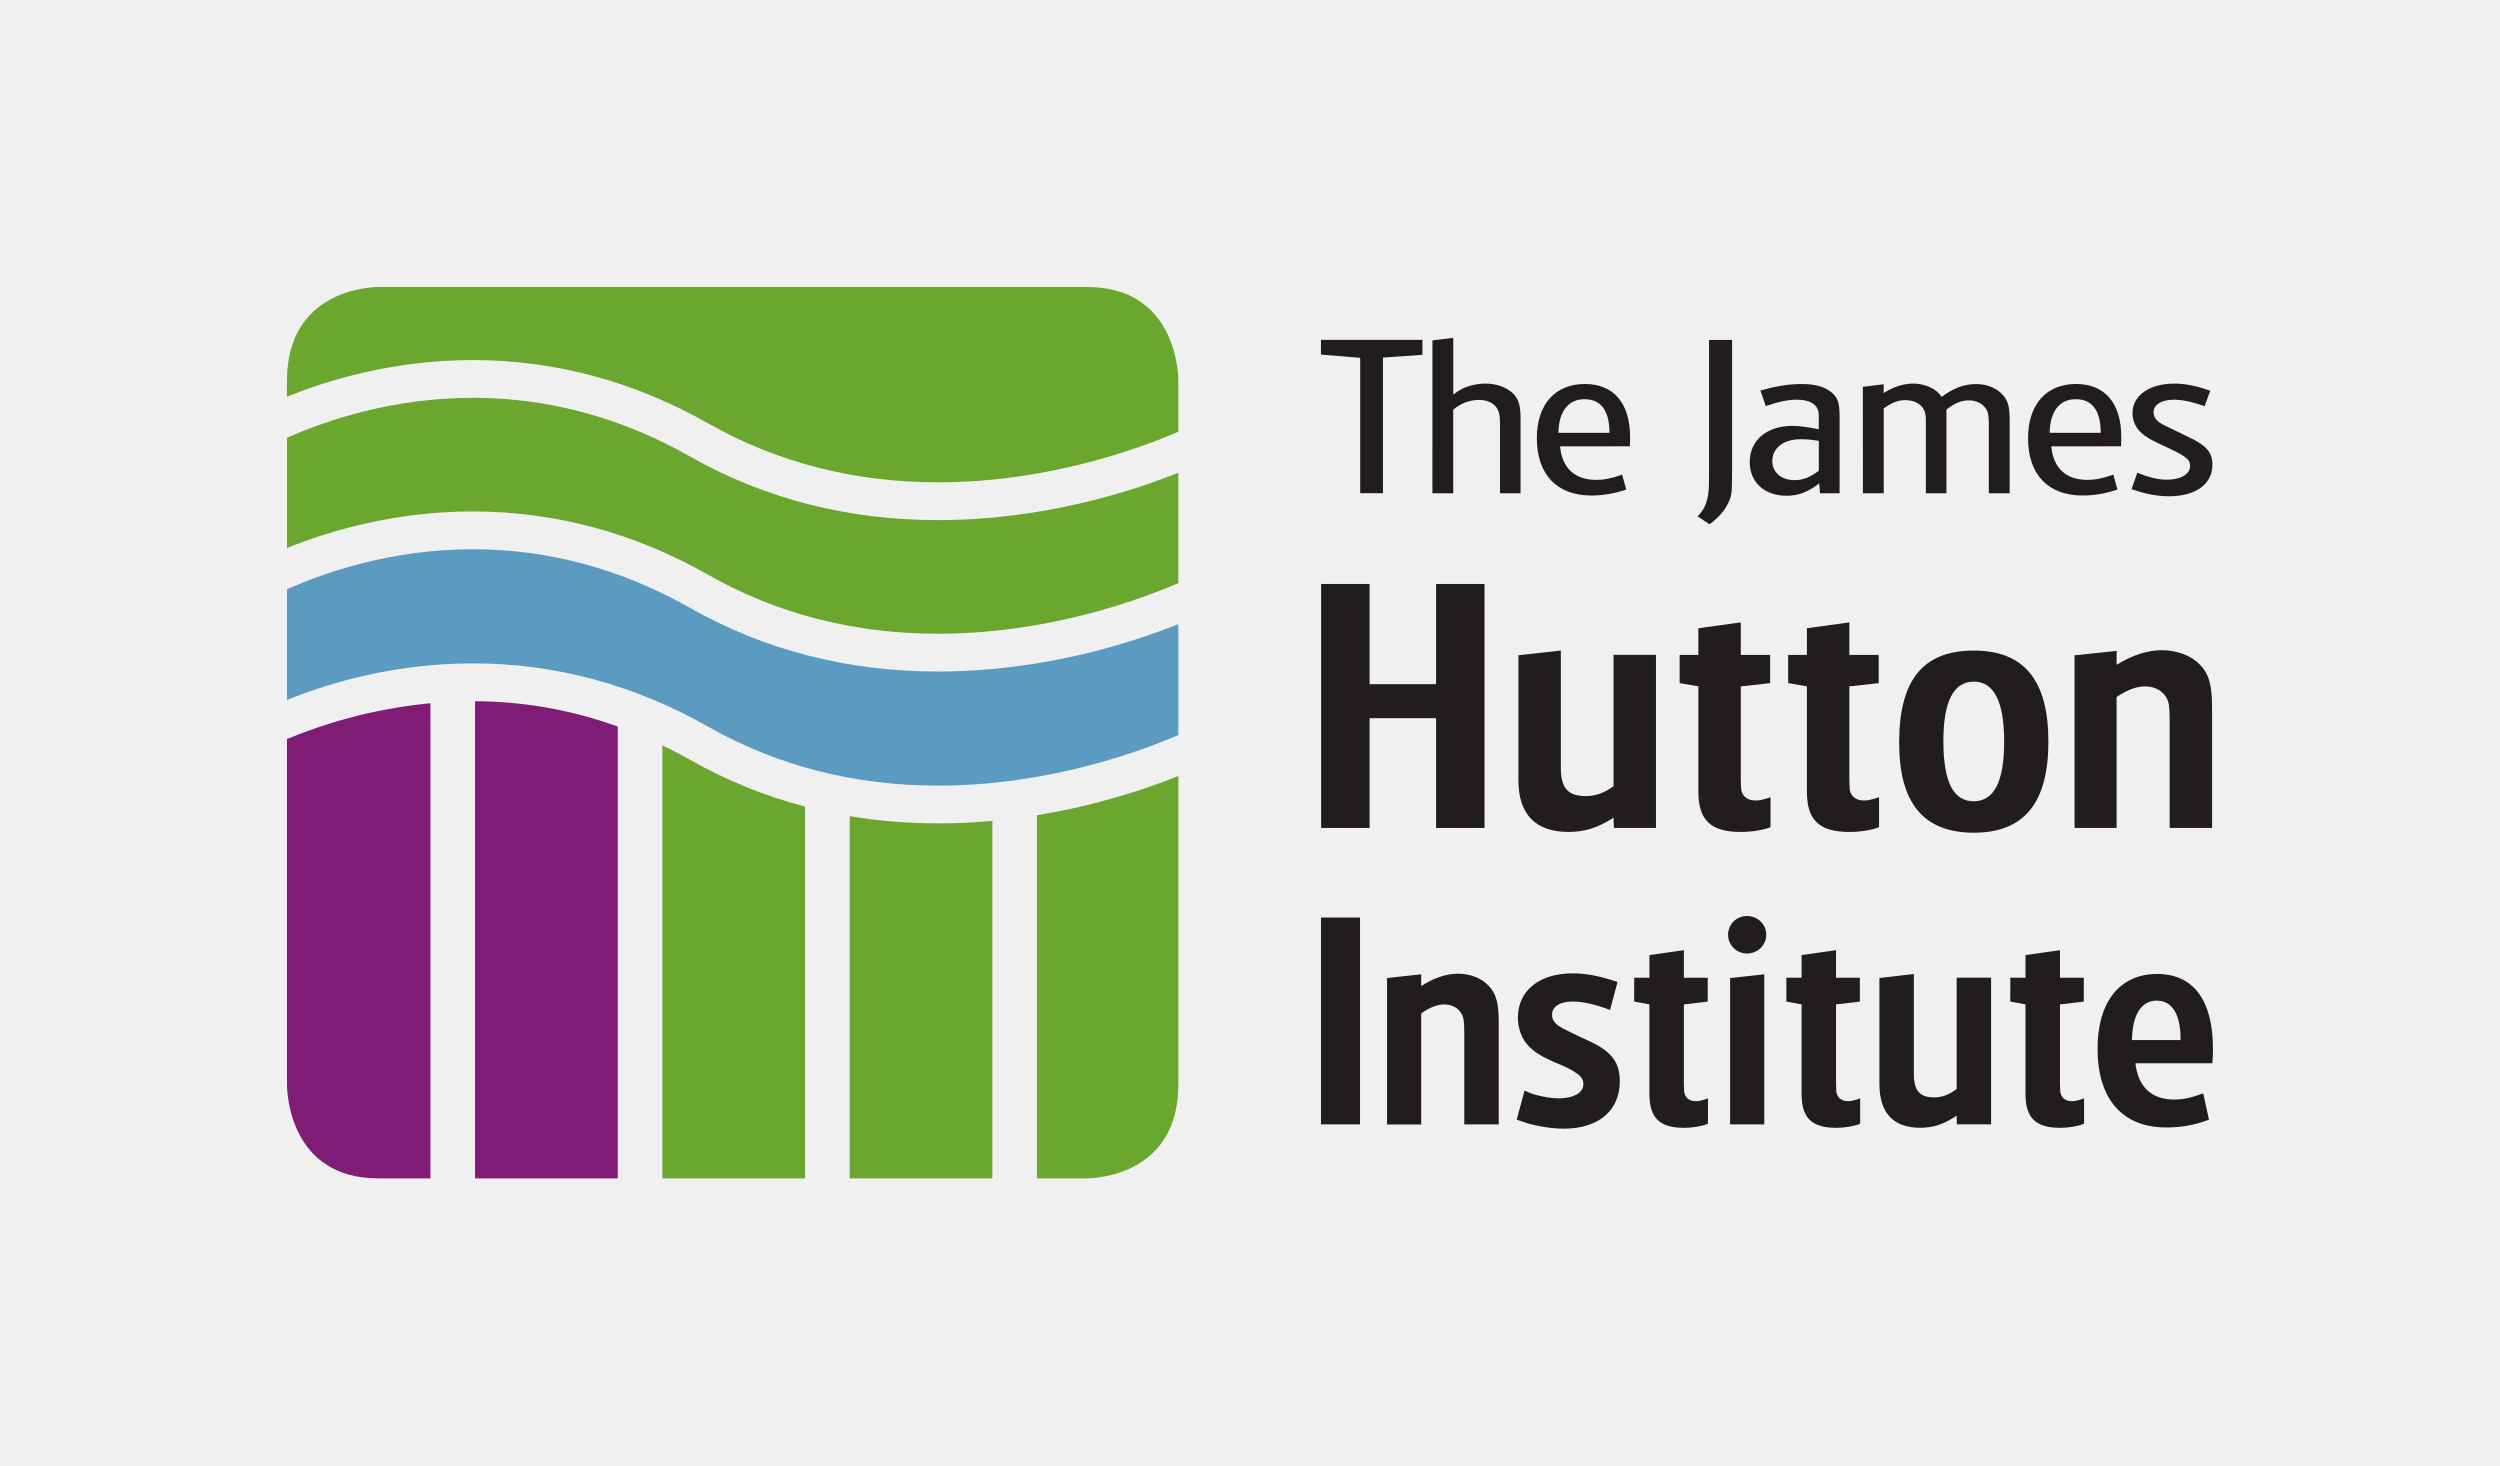
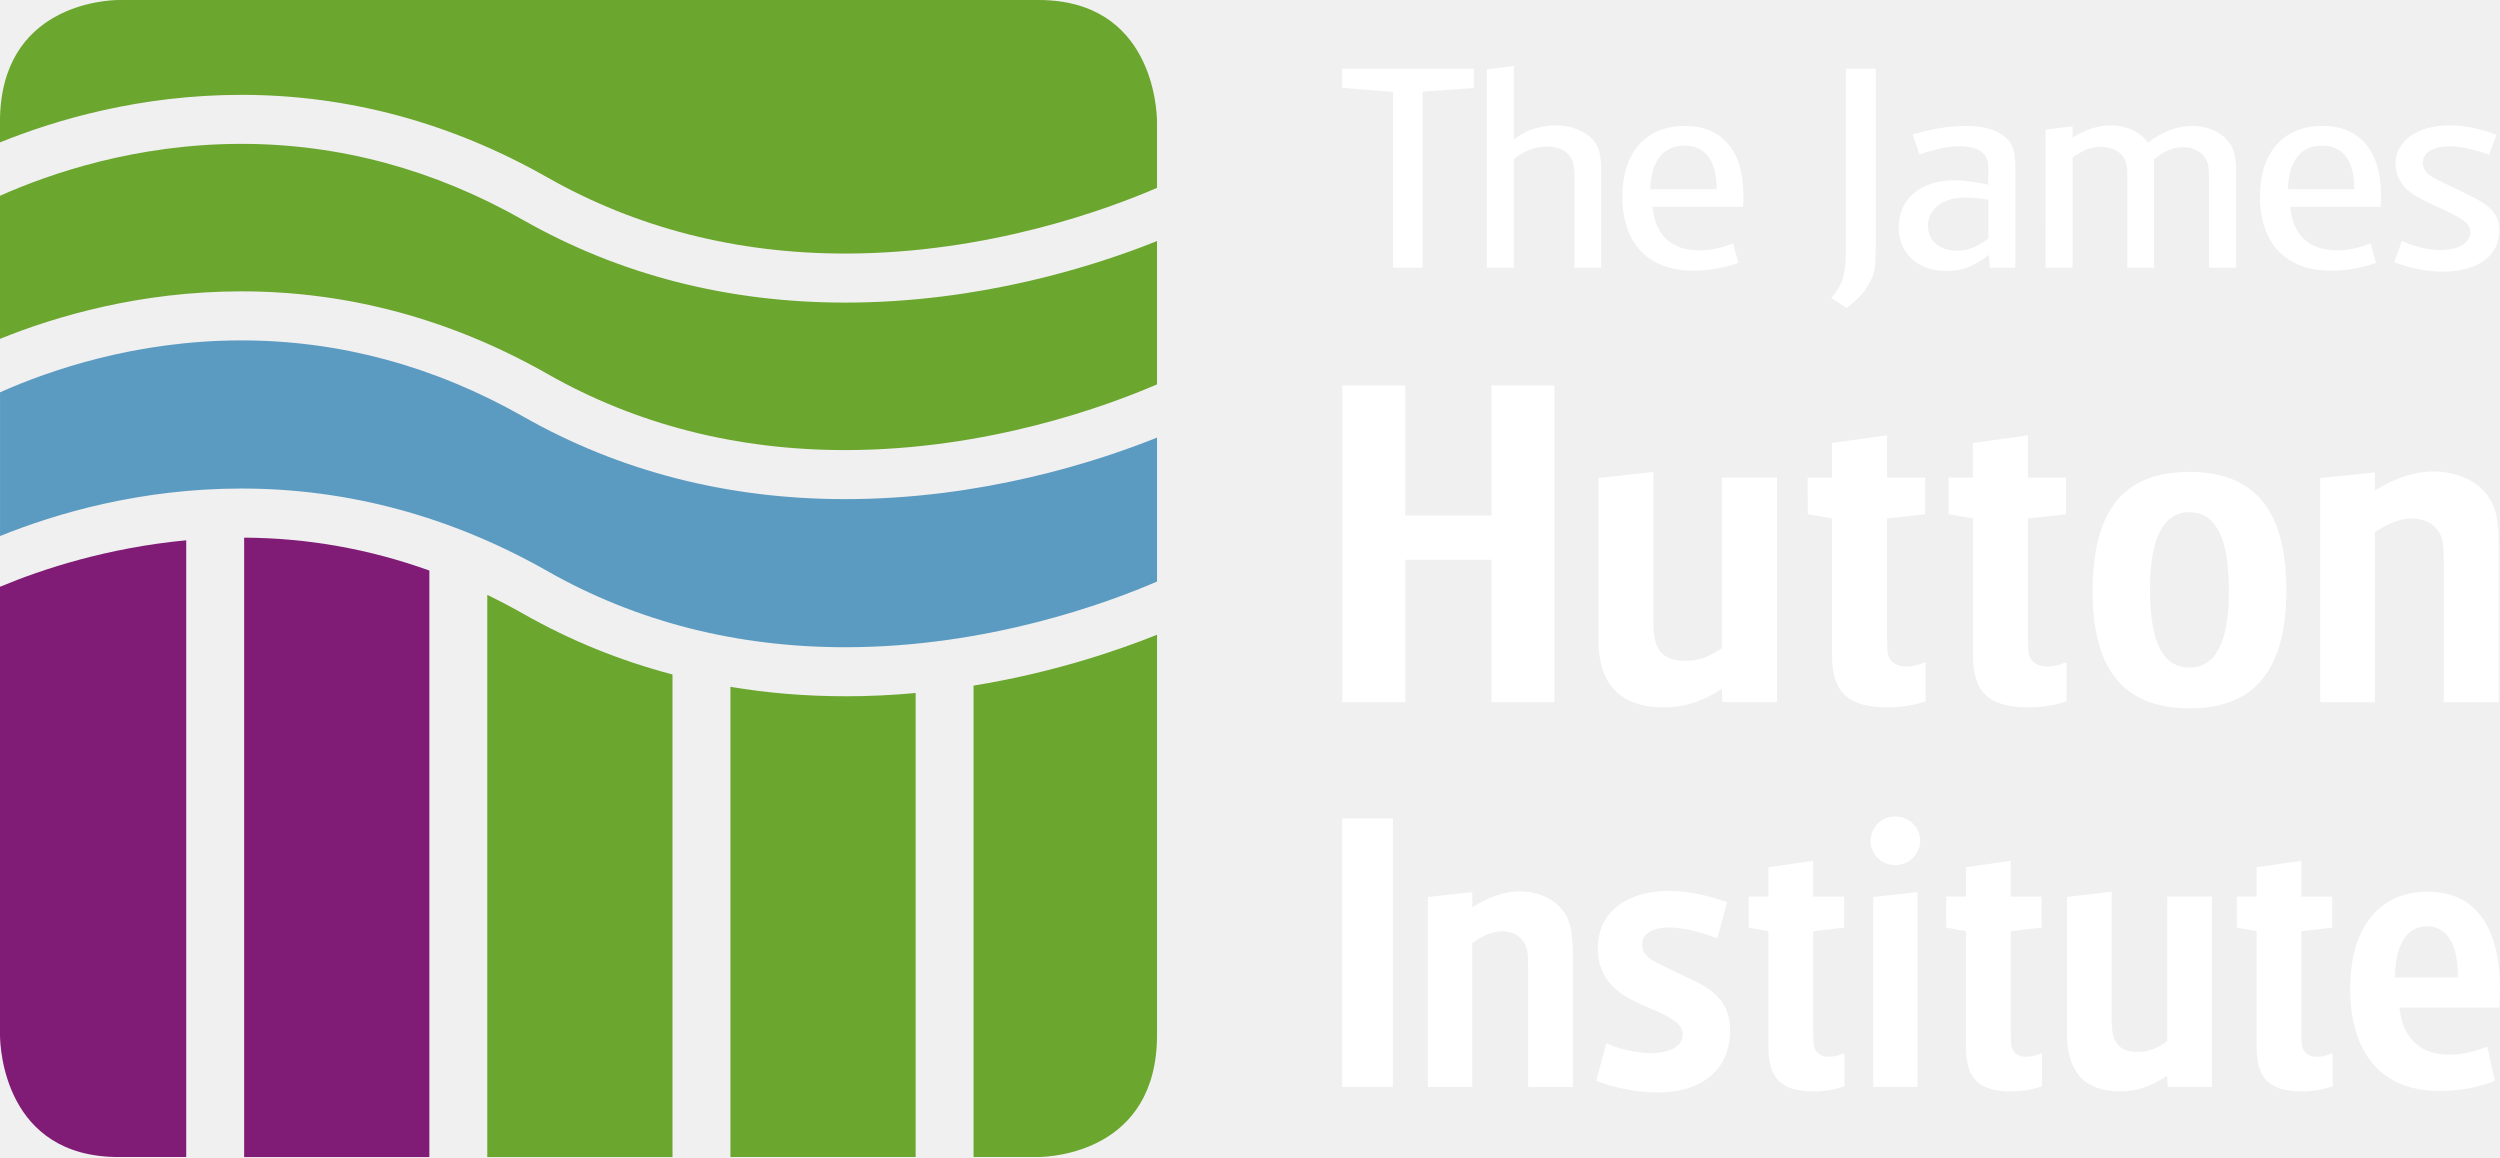
- <svg xmlns="http://www.w3.org/2000/svg" height="52.783" id="svg4316" version="1.1" viewBox="0 0 90.051 52.783" width="90.05">
+ <svg xmlns="http://www.w3.org/2000/svg" height="32.108" id="svg4316" version="1.1" viewBox="0 0 69.376 32.108" width="69.376">
  <defs id="defs4318" />
-   <g id="layer1" transform="translate(1271.866,355.2803)">
+   <g id="layer1" transform="translate(1261.529,344.9431)">
    <path style="fill:#6ba62e;fill-opacity:1;fill-rule:nonzero;stroke:none;stroke-width:0.552" d="m -1246.339,-340.02 c 2.468,1.402 5.249,2.113 8.263,2.113 h 6e-4 c 3.968,0 7.3,-1.237 8.654,-1.823 v -1.825 c 0,-0.344 -0.121,-3.388 -3.291,-3.388 h -25.527 c -0.333,0.003 -3.291,0.127 -3.291,3.388 v 0.564 c 1.546,-0.627 3.888,-1.32 6.7,-1.32 2.957,0 5.814,0.771 8.49,2.291" id="path3095" />
    <path style="fill:#6ba62e;fill-opacity:1;fill-rule:nonzero;stroke:none;stroke-width:0.552" d="m -1234.513,-325.917 v 13.082 h 1.798 c 0.343,-0.004 3.294,-0.13 3.294,-3.388 v -11.106 c -1.121,0.45 -2.908,1.056 -5.092,1.412" id="path3099" />
    <path style="fill:#6ba62e;fill-opacity:1;fill-rule:nonzero;stroke:none;stroke-width:0.552" d="m -1238.074,-325.622 h -6e-4 c -1.091,0 -2.153,-0.088 -3.185,-0.261 v 13.048 h 5.14 v -12.877 c -0.63,0.058 -1.283,0.091 -1.955,0.091" id="path3103" />
    <path style="fill:#6ba62e;fill-opacity:1;fill-rule:nonzero;stroke:none;stroke-width:0.552" d="m -1247.011,-327.912 c -0.329,-0.187 -0.661,-0.361 -0.996,-0.523 v 15.601 h 5.14 v -13.392 c -1.454,-0.382 -2.838,-0.944 -4.144,-1.686" id="path3107" />
    <path style="fill:#811c76;fill-opacity:1;fill-rule:nonzero;stroke:none;stroke-width:0.552" d="m -1254.754,-330.024 v 17.19 h 5.14 v -16.276 c -1.663,-0.598 -3.382,-0.905 -5.14,-0.913" id="path3111" />
    <path style="fill:#811c76;fill-opacity:1;fill-rule:nonzero;stroke:none;stroke-width:0.552" d="m -1261.529,-328.66 v 12.437 c 0,0.344 0.121,3.388 3.291,3.388 h 1.877 v -17.115 c -2.19,0.207 -3.993,0.799 -5.169,1.29" id="path3115" />
    <path style="fill:#6ba62e;fill-opacity:1;fill-rule:nonzero;stroke:none;stroke-width:0.552" d="m -1246.339,-334.567 c 2.468,1.403 5.249,2.114 8.263,2.114 h 6e-4 c 3.97,-5.5e-4 7.3,-1.238 8.654,-1.824 v -3.977 c -1.685,0.676 -4.874,1.708 -8.654,1.708 h -6e-4 c -3.253,0 -6.259,-0.771 -8.935,-2.291 -2.469,-1.402 -5.099,-2.114 -7.818,-2.114 -2.928,0 -5.322,0.826 -6.7,1.441 v 3.97 c 1.546,-0.626 3.889,-1.318 6.7,-1.318 2.957,0 5.814,0.771 8.49,2.29" id="path3119" />
    <path style="fill:#5c9bc1;fill-opacity:1;fill-rule:nonzero;stroke:none;stroke-width:0.552" d="m -1246.339,-329.095 c 2.468,1.402 5.249,2.113 8.264,2.113 3.968,0 7.299,-1.237 8.654,-1.823 v -3.995 c -1.685,0.676 -4.874,1.707 -8.654,1.708 h -6e-4 c -3.253,0 -6.259,-0.771 -8.935,-2.292 -2.469,-1.402 -5.099,-2.113 -7.818,-2.113 -2.928,0 -5.322,0.826 -6.7,1.441 v 3.989 c 1.546,-0.626 3.89,-1.319 6.7,-1.319 2.957,0 5.814,0.771 8.49,2.291" id="path3123" />
-     <path style="fill:#211d1d;fill-opacity:1;fill-rule:nonzero;stroke:none;stroke-width:0.552" d="m -1224.284,-343.038 h 3.655 v 0.538 l -1.422,0.099 v 4.886 h -0.82 v -4.877 l -1.414,-0.116 z" id="path3127" />
-     <path style="fill:#211d1d;fill-opacity:1;fill-rule:nonzero;stroke:none;stroke-width:0.552" d="m -1220.269,-343.021 0.75,-0.091 v 2.045 c 0.131,-0.099 0.183,-0.132 0.27,-0.182 0.244,-0.133 0.585,-0.215 0.89,-0.215 0.383,0 0.733,0.124 0.968,0.331 0.218,0.198 0.296,0.439 0.296,0.919 v 2.7 h -0.741 v -2.534 c 0,-0.157 -0.01,-0.265 -0.035,-0.356 -0.07,-0.29 -0.34,-0.472 -0.724,-0.472 -0.227,0 -0.48,0.066 -0.681,0.182 -0.079,0.041 -0.122,0.075 -0.244,0.166 v 3.014 h -0.75 z" id="path3131" />
-     <path style="fill:#211d1d;fill-opacity:1;fill-rule:nonzero;stroke:none;stroke-width:0.552" d="m -1213.892,-339.692 c 0,-0.795 -0.305,-1.209 -0.898,-1.209 -0.584,0 -0.925,0.43 -0.942,1.209 z m -1.779,0.488 c 0.07,0.787 0.532,1.209 1.3,1.209 0.279,0 0.55,-0.05 0.934,-0.191 l 0.148,0.539 c -0.436,0.149 -0.846,0.215 -1.256,0.215 -1.238,0 -1.963,-0.754 -1.963,-2.062 0,-1.218 0.655,-1.955 1.728,-1.955 1.046,0 1.631,0.696 1.631,1.921 0,0.075 0,0.182 -0.01,0.323 z" id="path3135" />
-     <path style="fill:#211d1d;fill-opacity:1;fill-rule:nonzero;stroke:none;stroke-width:0.552" d="m -1210.366,-337.315 c 0.043,-0.182 0.061,-0.348 0.061,-0.845 v -4.877 h 0.829 v 4.803 c 0,0.696 -0.017,0.836 -0.149,1.093 -0.13,0.265 -0.322,0.488 -0.662,0.745 l -0.427,-0.282 c 0.201,-0.223 0.288,-0.389 0.349,-0.638" id="path3139" />
-     <path style="fill:#211d1d;fill-opacity:1;fill-rule:nonzero;stroke:none;stroke-width:0.552" d="m -1207.007,-339.46 c -0.61,0 -1.02,0.315 -1.02,0.787 0,0.406 0.323,0.687 0.802,0.687 0.305,0 0.558,-0.099 0.873,-0.339 v -1.077 c -0.262,-0.041 -0.454,-0.058 -0.655,-0.058 m 0.655,-0.737 c 0,-0.124 0,-0.199 -0.018,-0.265 -0.061,-0.273 -0.332,-0.422 -0.776,-0.422 -0.323,0 -0.663,0.075 -1.117,0.231 l -0.192,-0.563 c 0.218,-0.058 0.296,-0.075 0.428,-0.108 0.366,-0.083 0.707,-0.124 1.046,-0.124 0.489,0 0.82,0.091 1.073,0.29 0.236,0.191 0.305,0.381 0.305,0.87 v 2.774 h -0.707 l -0.026,-0.356 c -0.419,0.323 -0.759,0.447 -1.178,0.447 -0.794,0 -1.326,-0.489 -1.326,-1.209 0,-0.795 0.611,-1.308 1.544,-1.308 0.262,0 0.61,0.05 0.942,0.124 z" id="path3143" />
-     <path style="fill:#211d1d;fill-opacity:1;fill-rule:nonzero;stroke:none;stroke-width:0.552" d="m -1204.765,-341.348 0.75,-0.091 v 0.315 c 0.131,-0.083 0.183,-0.108 0.254,-0.141 0.253,-0.124 0.54,-0.199 0.803,-0.199 0.332,0 0.646,0.108 0.864,0.29 0.061,0.05 0.096,0.091 0.166,0.191 0.418,-0.315 0.811,-0.464 1.238,-0.464 0.367,0 0.689,0.124 0.908,0.331 0.235,0.231 0.305,0.447 0.305,0.961 v 2.641 h -0.75 v -2.484 c 0,-0.157 -0.01,-0.281 -0.026,-0.364 -0.053,-0.29 -0.34,-0.497 -0.681,-0.497 -0.288,0 -0.523,0.099 -0.82,0.331 v 3.014 h -0.741 v -2.468 c 0,-0.215 0,-0.306 -0.018,-0.372 -0.044,-0.307 -0.331,-0.514 -0.715,-0.514 -0.261,0 -0.471,0.075 -0.785,0.298 v 3.056 h -0.75 z" id="path3147" />
-     <path style="fill:#211d1d;fill-opacity:1;fill-rule:nonzero;stroke:none;stroke-width:0.552" d="m -1196.197,-339.692 c 0,-0.795 -0.305,-1.209 -0.899,-1.209 -0.585,0 -0.924,0.43 -0.942,1.209 z m -1.78,0.488 c 0.07,0.787 0.532,1.209 1.3,1.209 0.28,0 0.55,-0.05 0.934,-0.191 l 0.148,0.539 c -0.436,0.149 -0.846,0.215 -1.256,0.215 -1.239,0 -1.963,-0.754 -1.963,-2.062 0,-1.218 0.655,-1.955 1.727,-1.955 1.047,0 1.631,0.696 1.631,1.921 0,0.075 0,0.182 -0.01,0.323 z" id="path3151" />
-     <path style="fill:#211d1d;fill-opacity:1;fill-rule:nonzero;stroke:none;stroke-width:0.552" d="m -1194.879,-338.251 c 0.418,0.166 0.75,0.249 1.064,0.249 0.506,0 0.838,-0.199 0.838,-0.497 0,-0.24 -0.157,-0.364 -0.986,-0.737 -0.453,-0.215 -0.602,-0.298 -0.776,-0.455 -0.2,-0.182 -0.314,-0.439 -0.314,-0.704 0,-0.638 0.602,-1.068 1.509,-1.068 0.392,0 0.803,0.083 1.291,0.257 l -0.201,0.555 c -0.454,-0.157 -0.794,-0.232 -1.099,-0.232 -0.454,0 -0.741,0.174 -0.741,0.456 0,0.082 0.026,0.157 0.07,0.223 0.087,0.116 0.166,0.174 0.515,0.34 l 0.314,0.149 0.401,0.198 c 0.611,0.29 0.82,0.539 0.82,0.977 0,0.696 -0.602,1.135 -1.553,1.135 -0.427,0 -0.838,-0.075 -1.361,-0.257 z" id="path3155" />
-     <path style="fill:#211d1d;fill-opacity:1;fill-rule:nonzero;stroke:none;stroke-width:0.552" d="m -1224.278,-334.246 h 1.745 v 3.61 h 2.395 v -3.61 h 1.745 v 8.788 h -1.745 v -3.953 h -2.395 v 3.953 h -1.745 z" id="path3159" />
-     <path style="fill:#211d1d;fill-opacity:1;fill-rule:nonzero;stroke:none;stroke-width:0.552" d="m -1215.644,-331.848 v 4.229 c 0,0.725 0.255,1.014 0.904,1.014 0.331,0 0.65,-0.106 0.994,-0.356 v -4.73 h 1.529 v 6.232 h -1.516 l -0.013,-0.369 c -0.573,0.369 -1.045,0.514 -1.617,0.514 -1.197,0 -1.809,-0.632 -1.809,-1.871 v -4.493 z" id="path3163" />
-     <path style="fill:#211d1d;fill-opacity:1;fill-rule:nonzero;stroke:none;stroke-width:0.552" d="m -1211.365,-331.689 h 0.674 v -0.962 l 1.529,-0.211 v 1.173 h 1.057 v 1.015 l -1.057,0.118 v 3.32 c 0,0.185 0.013,0.317 0.013,0.382 0.038,0.264 0.229,0.408 0.522,0.408 0.153,0 0.306,-0.039 0.535,-0.118 v 1.08 c -0.268,0.106 -0.701,0.171 -1.057,0.171 -1.095,0 -1.541,-0.422 -1.541,-1.449 v -3.795 l -0.674,-0.118 z" id="path3167" />
-     <path style="fill:#211d1d;fill-opacity:1;fill-rule:nonzero;stroke:none;stroke-width:0.552" d="m -1207.456,-331.689 h 0.675 v -0.962 l 1.529,-0.211 v 1.173 h 1.057 v 1.015 l -1.057,0.118 v 3.32 c 0,0.185 0.012,0.317 0.012,0.382 0.039,0.264 0.229,0.408 0.523,0.408 0.153,0 0.305,-0.039 0.535,-0.118 v 1.08 c -0.267,0.106 -0.701,0.171 -1.057,0.171 -1.095,0 -1.541,-0.422 -1.541,-1.449 v -3.795 l -0.675,-0.118 z" id="path3171" />
-     <path style="fill:#211d1d;fill-opacity:1;fill-rule:nonzero;stroke:none;stroke-width:0.552" d="m -1200.77,-326.419 c 0.726,0 1.095,-0.698 1.095,-2.148 0,-1.449 -0.37,-2.161 -1.095,-2.161 -0.726,0 -1.095,0.712 -1.095,2.135 0,1.476 0.357,2.174 1.095,2.174 m 0,-5.428 c 1.809,0 2.688,1.067 2.688,3.28 0,2.214 -0.879,3.281 -2.688,3.281 -1.809,0 -2.688,-1.067 -2.688,-3.241 0,-2.253 0.854,-3.32 2.688,-3.32" id="path3175" />
-     <path style="fill:#211d1d;fill-opacity:1;fill-rule:nonzero;stroke:none;stroke-width:0.552" d="m -1197.14,-331.676 1.515,-0.158 v 0.501 c 0.548,-0.343 1.108,-0.527 1.63,-0.527 0.535,0 1.045,0.185 1.363,0.514 0.332,0.33 0.446,0.738 0.446,1.555 v 4.334 h -1.528 v -3.939 c 0,-0.185 -0.013,-0.369 -0.026,-0.488 -0.063,-0.408 -0.407,-0.672 -0.866,-0.672 -0.305,0 -0.649,0.132 -1.019,0.382 v 4.717 h -1.515 z" id="path3179" />
-     <path style="fill:#211d1d;fill-opacity:1;fill-rule:nonzero;stroke:none;stroke-width:0.552" d="m -1224.284,-322.23 h 1.407 v 7.45 h -1.407 z" id="path3181" />
-     <path style="fill:#211d1d;fill-opacity:1;fill-rule:nonzero;stroke:none;stroke-width:0.552" d="m -1221.905,-320.052 1.231,-0.134 v 0.425 c 0.445,-0.291 0.9,-0.447 1.324,-0.447 0.434,0 0.848,0.156 1.107,0.436 0.269,0.279 0.362,0.625 0.362,1.318 v 3.675 h -1.241 v -3.339 c 0,-0.156 -0.01,-0.313 -0.021,-0.413 -0.051,-0.346 -0.331,-0.57 -0.703,-0.57 -0.249,0 -0.528,0.111 -0.828,0.324 v 3.999 h -1.231 z" id="path3185" />
-     <path style="fill:#211d1d;fill-opacity:1;fill-rule:nonzero;stroke:none;stroke-width:0.552" d="m -1216.952,-315.997 c 0.155,0.067 0.228,0.101 0.332,0.134 0.31,0.089 0.641,0.145 0.889,0.145 0.558,0 0.899,-0.201 0.899,-0.514 0,-0.167 -0.083,-0.29 -0.28,-0.413 -0.186,-0.123 -0.289,-0.179 -0.776,-0.38 -0.475,-0.212 -0.703,-0.357 -0.91,-0.57 -0.248,-0.257 -0.393,-0.625 -0.393,-1.028 0,-0.972 0.765,-1.597 1.976,-1.597 0.496,0 0.993,0.1 1.613,0.312 l -0.269,1.005 c -0.528,-0.201 -0.993,-0.302 -1.345,-0.302 -0.466,0 -0.745,0.179 -0.745,0.481 0,0.089 0.031,0.179 0.072,0.234 0.104,0.134 0.156,0.179 0.549,0.369 l 0.341,0.167 0.455,0.212 c 0.745,0.357 1.024,0.749 1.024,1.407 0,1.061 -0.765,1.709 -2.017,1.709 -0.414,0 -0.91,-0.078 -1.334,-0.201 -0.103,-0.034 -0.176,-0.056 -0.362,-0.123 z" id="path3189" />
-     <path style="fill:#211d1d;fill-opacity:1;fill-rule:nonzero;stroke:none;stroke-width:0.552" d="m -1213.001,-320.063 h 0.548 v -0.815 l 1.241,-0.178 v 0.994 h 0.859 v 0.86 l -0.859,0.101 v 2.815 c 0,0.156 0.01,0.268 0.01,0.324 0.032,0.224 0.187,0.346 0.424,0.346 0.124,0 0.248,-0.034 0.434,-0.101 v 0.916 c -0.217,0.089 -0.569,0.145 -0.859,0.145 -0.889,0 -1.251,-0.357 -1.251,-1.229 v -3.217 l -0.548,-0.101 z" id="path3193" />
-     <path style="fill:#211d1d;fill-opacity:1;fill-rule:nonzero;stroke:none;stroke-width:0.552" d="m -1209.547,-320.052 1.231,-0.134 v 5.406 h -1.231 z m 0.61,-2.234 c 0.382,0 0.693,0.302 0.693,0.67 0,0.38 -0.31,0.682 -0.693,0.682 -0.373,0 -0.683,-0.302 -0.683,-0.671 0,-0.38 0.3,-0.681 0.683,-0.681" id="path3197" />
-     <path style="fill:#211d1d;fill-opacity:1;fill-rule:nonzero;stroke:none;stroke-width:0.552" d="m -1207.52,-320.063 h 0.548 v -0.815 l 1.241,-0.178 v 0.994 h 0.858 v 0.86 l -0.858,0.101 v 2.815 c 0,0.156 0.01,0.268 0.01,0.324 0.031,0.224 0.186,0.346 0.424,0.346 0.124,0 0.248,-0.034 0.434,-0.101 v 0.916 c -0.217,0.089 -0.569,0.145 -0.858,0.145 -0.889,0 -1.252,-0.357 -1.252,-1.229 v -3.217 l -0.548,-0.101 z" id="path3201" />
-     <path style="fill:#211d1d;fill-opacity:1;fill-rule:nonzero;stroke:none;stroke-width:0.552" d="m -1202.929,-320.197 v 3.585 c 0,0.614 0.207,0.86 0.735,0.86 0.269,0 0.527,-0.089 0.807,-0.302 v -4.01 h 1.241 v 5.283 h -1.231 l -0.01,-0.313 c -0.465,0.313 -0.849,0.436 -1.314,0.436 -0.972,0 -1.468,-0.536 -1.468,-1.587 v -3.808 z" id="path3205" />
-     <path style="fill:#211d1d;fill-opacity:1;fill-rule:nonzero;stroke:none;stroke-width:0.552" d="m -1199.454,-320.063 h 0.548 v -0.815 l 1.241,-0.178 v 0.994 h 0.858 v 0.86 l -0.858,0.101 v 2.815 c 0,0.156 0.01,0.268 0.01,0.324 0.031,0.224 0.186,0.346 0.424,0.346 0.124,0 0.248,-0.034 0.434,-0.101 v 0.916 c -0.217,0.089 -0.569,0.145 -0.858,0.145 -0.889,0 -1.252,-0.357 -1.252,-1.229 v -3.217 l -0.548,-0.101 z" id="path3209" />
-     <path style="fill:#211d1d;fill-opacity:1;fill-rule:nonzero;stroke:none;stroke-width:0.552" d="m -1193.322,-317.818 v -0.045 c 0,-0.882 -0.299,-1.374 -0.859,-1.374 -0.558,0 -0.879,0.514 -0.889,1.419 z m -1.624,0.837 c 0.093,0.849 0.58,1.307 1.396,1.307 0.31,0 0.59,-0.056 1.045,-0.224 l 0.207,0.95 c -0.538,0.201 -1.003,0.279 -1.541,0.279 -1.582,0 -2.472,-1.027 -2.472,-2.837 0,-1.687 0.796,-2.692 2.151,-2.692 1.303,0 2.006,0.95 2.006,2.692 0,0.134 0,0.268 -0.021,0.525 z" id="path3213" />
+     <path style="fill:#ffffff;fill-opacity:1;fill-rule:nonzero;stroke:none;stroke-width:0.552" d="m -1224.284,-343.038 h 3.655 v 0.538 l -1.422,0.099 v 4.886 h -0.82 v -4.877 l -1.414,-0.116 z" id="path3127" />
+     <path style="fill:#ffffff;fill-opacity:1;fill-rule:nonzero;stroke:none;stroke-width:0.552" d="m -1220.269,-343.021 0.75,-0.091 v 2.045 c 0.131,-0.099 0.183,-0.132 0.27,-0.182 0.244,-0.133 0.585,-0.215 0.89,-0.215 0.383,0 0.733,0.124 0.968,0.331 0.218,0.198 0.296,0.439 0.296,0.919 v 2.7 h -0.741 v -2.534 c 0,-0.157 -0.01,-0.265 -0.035,-0.356 -0.07,-0.29 -0.34,-0.472 -0.724,-0.472 -0.227,0 -0.48,0.066 -0.681,0.182 -0.079,0.041 -0.122,0.075 -0.244,0.166 v 3.014 h -0.75 z" id="path3131" />
+     <path style="fill:#ffffff;fill-opacity:1;fill-rule:nonzero;stroke:none;stroke-width:0.552" d="m -1213.892,-339.692 c 0,-0.795 -0.305,-1.209 -0.898,-1.209 -0.584,0 -0.925,0.43 -0.942,1.209 z m -1.779,0.488 c 0.07,0.787 0.532,1.209 1.3,1.209 0.279,0 0.55,-0.05 0.934,-0.191 l 0.148,0.539 c -0.436,0.149 -0.846,0.215 -1.256,0.215 -1.238,0 -1.963,-0.754 -1.963,-2.062 0,-1.218 0.655,-1.955 1.728,-1.955 1.046,0 1.631,0.696 1.631,1.921 0,0.075 0,0.182 -0.01,0.323 z" id="path3135" />
+     <path style="fill:#ffffff;fill-opacity:1;fill-rule:nonzero;stroke:none;stroke-width:0.552" d="m -1210.366,-337.315 c 0.043,-0.182 0.061,-0.348 0.061,-0.845 v -4.877 h 0.829 v 4.803 c 0,0.696 -0.017,0.836 -0.149,1.093 -0.13,0.265 -0.322,0.488 -0.662,0.745 l -0.427,-0.282 c 0.201,-0.223 0.288,-0.389 0.349,-0.638" id="path3139" />
+     <path style="fill:#ffffff;fill-opacity:1;fill-rule:nonzero;stroke:none;stroke-width:0.552" d="m -1207.007,-339.46 c -0.61,0 -1.02,0.315 -1.02,0.787 0,0.406 0.323,0.687 0.802,0.687 0.305,0 0.558,-0.099 0.873,-0.339 v -1.077 c -0.262,-0.041 -0.454,-0.058 -0.655,-0.058 m 0.655,-0.737 c 0,-0.124 0,-0.199 -0.018,-0.265 -0.061,-0.273 -0.332,-0.422 -0.776,-0.422 -0.323,0 -0.663,0.075 -1.117,0.231 l -0.192,-0.563 c 0.218,-0.058 0.296,-0.075 0.428,-0.108 0.366,-0.083 0.707,-0.124 1.046,-0.124 0.489,0 0.82,0.091 1.073,0.29 0.236,0.191 0.305,0.381 0.305,0.87 v 2.774 h -0.707 l -0.026,-0.356 c -0.419,0.323 -0.759,0.447 -1.178,0.447 -0.794,0 -1.326,-0.489 -1.326,-1.209 0,-0.795 0.611,-1.308 1.544,-1.308 0.262,0 0.61,0.05 0.942,0.124 z" id="path3143" />
+     <path style="fill:#ffffff;fill-opacity:1;fill-rule:nonzero;stroke:none;stroke-width:0.552" d="m -1204.765,-341.348 0.75,-0.091 v 0.315 c 0.131,-0.083 0.183,-0.108 0.254,-0.141 0.253,-0.124 0.54,-0.199 0.803,-0.199 0.332,0 0.646,0.108 0.864,0.29 0.061,0.05 0.096,0.091 0.166,0.191 0.418,-0.315 0.811,-0.464 1.238,-0.464 0.367,0 0.689,0.124 0.908,0.331 0.235,0.231 0.305,0.447 0.305,0.961 v 2.641 h -0.75 v -2.484 c 0,-0.157 -0.01,-0.281 -0.026,-0.364 -0.053,-0.29 -0.34,-0.497 -0.681,-0.497 -0.288,0 -0.523,0.099 -0.82,0.331 v 3.014 h -0.741 v -2.468 c 0,-0.215 0,-0.306 -0.018,-0.372 -0.044,-0.307 -0.331,-0.514 -0.715,-0.514 -0.261,0 -0.471,0.075 -0.785,0.298 v 3.056 h -0.75 z" id="path3147" />
+     <path style="fill:#ffffff;fill-opacity:1;fill-rule:nonzero;stroke:none;stroke-width:0.552" d="m -1196.197,-339.692 c 0,-0.795 -0.305,-1.209 -0.899,-1.209 -0.585,0 -0.924,0.43 -0.942,1.209 z m -1.78,0.488 c 0.07,0.787 0.532,1.209 1.3,1.209 0.28,0 0.55,-0.05 0.934,-0.191 l 0.148,0.539 c -0.436,0.149 -0.846,0.215 -1.256,0.215 -1.239,0 -1.963,-0.754 -1.963,-2.062 0,-1.218 0.655,-1.955 1.727,-1.955 1.047,0 1.631,0.696 1.631,1.921 0,0.075 0,0.182 -0.01,0.323 z" id="path3151" />
+     <path style="fill:#ffffff;fill-opacity:1;fill-rule:nonzero;stroke:none;stroke-width:0.552" d="m -1194.879,-338.251 c 0.418,0.166 0.75,0.249 1.064,0.249 0.506,0 0.838,-0.199 0.838,-0.497 0,-0.24 -0.157,-0.364 -0.986,-0.737 -0.453,-0.215 -0.602,-0.298 -0.776,-0.455 -0.2,-0.182 -0.314,-0.439 -0.314,-0.704 0,-0.638 0.602,-1.068 1.509,-1.068 0.392,0 0.803,0.083 1.291,0.257 l -0.201,0.555 c -0.454,-0.157 -0.794,-0.232 -1.099,-0.232 -0.454,0 -0.741,0.174 -0.741,0.456 0,0.082 0.026,0.157 0.07,0.223 0.087,0.116 0.166,0.174 0.515,0.34 l 0.314,0.149 0.401,0.198 c 0.611,0.29 0.82,0.539 0.82,0.977 0,0.696 -0.602,1.135 -1.553,1.135 -0.427,0 -0.838,-0.075 -1.361,-0.257 z" id="path3155" />
+     <path style="fill:#ffffff;fill-opacity:1;fill-rule:nonzero;stroke:none;stroke-width:0.552" d="m -1224.278,-334.246 h 1.745 v 3.61 h 2.395 v -3.61 h 1.745 v 8.788 h -1.745 v -3.953 h -2.395 v 3.953 h -1.745 z" id="path3159" />
+     <path style="fill:#ffffff;fill-opacity:1;fill-rule:nonzero;stroke:none;stroke-width:0.552" d="m -1215.644,-331.848 v 4.229 c 0,0.725 0.255,1.014 0.904,1.014 0.331,0 0.65,-0.106 0.994,-0.356 v -4.73 h 1.529 v 6.232 h -1.516 l -0.013,-0.369 c -0.573,0.369 -1.045,0.514 -1.617,0.514 -1.197,0 -1.809,-0.632 -1.809,-1.871 v -4.493 z" id="path3163" />
+     <path style="fill:#ffffff;fill-opacity:1;fill-rule:nonzero;stroke:none;stroke-width:0.552" d="m -1211.365,-331.689 h 0.674 v -0.962 l 1.529,-0.211 v 1.173 h 1.057 v 1.015 l -1.057,0.118 v 3.32 c 0,0.185 0.013,0.317 0.013,0.382 0.038,0.264 0.229,0.408 0.522,0.408 0.153,0 0.306,-0.039 0.535,-0.118 v 1.08 c -0.268,0.106 -0.701,0.171 -1.057,0.171 -1.095,0 -1.541,-0.422 -1.541,-1.449 v -3.795 l -0.674,-0.118 z" id="path3167" />
+     <path style="fill:#ffffff;fill-opacity:1;fill-rule:nonzero;stroke:none;stroke-width:0.552" d="m -1207.456,-331.689 h 0.675 v -0.962 l 1.529,-0.211 v 1.173 h 1.057 v 1.015 l -1.057,0.118 v 3.32 c 0,0.185 0.012,0.317 0.012,0.382 0.039,0.264 0.229,0.408 0.523,0.408 0.153,0 0.305,-0.039 0.535,-0.118 v 1.08 c -0.267,0.106 -0.701,0.171 -1.057,0.171 -1.095,0 -1.541,-0.422 -1.541,-1.449 v -3.795 l -0.675,-0.118 z" id="path3171" />
+     <path style="fill:#ffffff;fill-opacity:1;fill-rule:nonzero;stroke:none;stroke-width:0.552" d="m -1200.77,-326.419 c 0.726,0 1.095,-0.698 1.095,-2.148 0,-1.449 -0.37,-2.161 -1.095,-2.161 -0.726,0 -1.095,0.712 -1.095,2.135 0,1.476 0.357,2.174 1.095,2.174 m 0,-5.428 c 1.809,0 2.688,1.067 2.688,3.28 0,2.214 -0.879,3.281 -2.688,3.281 -1.809,0 -2.688,-1.067 -2.688,-3.241 0,-2.253 0.854,-3.32 2.688,-3.32" id="path3175" />
+     <path style="fill:#ffffff;fill-opacity:1;fill-rule:nonzero;stroke:none;stroke-width:0.552" d="m -1197.14,-331.676 1.515,-0.158 v 0.501 c 0.548,-0.343 1.108,-0.527 1.63,-0.527 0.535,0 1.045,0.185 1.363,0.514 0.332,0.33 0.446,0.738 0.446,1.555 v 4.334 h -1.528 v -3.939 c 0,-0.185 -0.013,-0.369 -0.026,-0.488 -0.063,-0.408 -0.407,-0.672 -0.866,-0.672 -0.305,0 -0.649,0.132 -1.019,0.382 v 4.717 h -1.515 z" id="path3179" />
+     <path style="fill:#ffffff;fill-opacity:1;fill-rule:nonzero;stroke:none;stroke-width:0.552" d="m -1224.284,-322.23 h 1.407 v 7.45 h -1.407 z" id="path3181" />
+     <path style="fill:#ffffff;fill-opacity:1;fill-rule:nonzero;stroke:none;stroke-width:0.552" d="m -1221.905,-320.052 1.231,-0.134 v 0.425 c 0.445,-0.291 0.9,-0.447 1.324,-0.447 0.434,0 0.848,0.156 1.107,0.436 0.269,0.279 0.362,0.625 0.362,1.318 v 3.675 h -1.241 v -3.339 c 0,-0.156 -0.01,-0.313 -0.021,-0.413 -0.051,-0.346 -0.331,-0.57 -0.703,-0.57 -0.249,0 -0.528,0.111 -0.828,0.324 v 3.999 h -1.231 z" id="path3185" />
+     <path style="fill:#ffffff;fill-opacity:1;fill-rule:nonzero;stroke:none;stroke-width:0.552" d="m -1216.952,-315.997 c 0.155,0.067 0.228,0.101 0.332,0.134 0.31,0.089 0.641,0.145 0.889,0.145 0.558,0 0.899,-0.201 0.899,-0.514 0,-0.167 -0.083,-0.29 -0.28,-0.413 -0.186,-0.123 -0.289,-0.179 -0.776,-0.38 -0.475,-0.212 -0.703,-0.357 -0.91,-0.57 -0.248,-0.257 -0.393,-0.625 -0.393,-1.028 0,-0.972 0.765,-1.597 1.976,-1.597 0.496,0 0.993,0.1 1.613,0.312 l -0.269,1.005 c -0.528,-0.201 -0.993,-0.302 -1.345,-0.302 -0.466,0 -0.745,0.179 -0.745,0.481 0,0.089 0.031,0.179 0.072,0.234 0.104,0.134 0.156,0.179 0.549,0.369 l 0.341,0.167 0.455,0.212 c 0.745,0.357 1.024,0.749 1.024,1.407 0,1.061 -0.765,1.709 -2.017,1.709 -0.414,0 -0.91,-0.078 -1.334,-0.201 -0.103,-0.034 -0.176,-0.056 -0.362,-0.123 z" id="path3189" />
+     <path style="fill:#ffffff;fill-opacity:1;fill-rule:nonzero;stroke:none;stroke-width:0.552" d="m -1213.001,-320.063 h 0.548 v -0.815 l 1.241,-0.178 v 0.994 h 0.859 v 0.86 l -0.859,0.101 v 2.815 c 0,0.156 0.01,0.268 0.01,0.324 0.032,0.224 0.187,0.346 0.424,0.346 0.124,0 0.248,-0.034 0.434,-0.101 v 0.916 c -0.217,0.089 -0.569,0.145 -0.859,0.145 -0.889,0 -1.251,-0.357 -1.251,-1.229 v -3.217 l -0.548,-0.101 z" id="path3193" />
+     <path style="fill:#ffffff;fill-opacity:1;fill-rule:nonzero;stroke:none;stroke-width:0.552" d="m -1209.547,-320.052 1.231,-0.134 v 5.406 h -1.231 z m 0.61,-2.234 c 0.382,0 0.693,0.302 0.693,0.67 0,0.38 -0.31,0.682 -0.693,0.682 -0.373,0 -0.683,-0.302 -0.683,-0.671 0,-0.38 0.3,-0.681 0.683,-0.681" id="path3197" />
+     <path style="fill:#ffffff;fill-opacity:1;fill-rule:nonzero;stroke:none;stroke-width:0.552" d="m -1207.52,-320.063 h 0.548 v -0.815 l 1.241,-0.178 v 0.994 h 0.858 v 0.86 l -0.858,0.101 v 2.815 c 0,0.156 0.01,0.268 0.01,0.324 0.031,0.224 0.186,0.346 0.424,0.346 0.124,0 0.248,-0.034 0.434,-0.101 v 0.916 c -0.217,0.089 -0.569,0.145 -0.858,0.145 -0.889,0 -1.252,-0.357 -1.252,-1.229 v -3.217 l -0.548,-0.101 z" id="path3201" />
+     <path style="fill:#ffffff;fill-opacity:1;fill-rule:nonzero;stroke:none;stroke-width:0.552" d="m -1202.929,-320.197 v 3.585 c 0,0.614 0.207,0.86 0.735,0.86 0.269,0 0.527,-0.089 0.807,-0.302 v -4.01 h 1.241 v 5.283 h -1.231 l -0.01,-0.313 c -0.465,0.313 -0.849,0.436 -1.314,0.436 -0.972,0 -1.468,-0.536 -1.468,-1.587 v -3.808 z" id="path3205" />
+     <path style="fill:#ffffff;fill-opacity:1;fill-rule:nonzero;stroke:none;stroke-width:0.552" d="m -1199.454,-320.063 h 0.548 v -0.815 l 1.241,-0.178 v 0.994 h 0.858 v 0.86 l -0.858,0.101 v 2.815 c 0,0.156 0.01,0.268 0.01,0.324 0.031,0.224 0.186,0.346 0.424,0.346 0.124,0 0.248,-0.034 0.434,-0.101 v 0.916 c -0.217,0.089 -0.569,0.145 -0.858,0.145 -0.889,0 -1.252,-0.357 -1.252,-1.229 v -3.217 l -0.548,-0.101 z" id="path3209" />
+     <path style="fill:#ffffff;fill-opacity:1;fill-rule:nonzero;stroke:none;stroke-width:0.552" d="m -1193.322,-317.818 v -0.045 c 0,-0.882 -0.299,-1.374 -0.859,-1.374 -0.558,0 -0.879,0.514 -0.889,1.419 z m -1.624,0.837 c 0.093,0.849 0.58,1.307 1.396,1.307 0.31,0 0.59,-0.056 1.045,-0.224 l 0.207,0.95 c -0.538,0.201 -1.003,0.279 -1.541,0.279 -1.582,0 -2.472,-1.027 -2.472,-2.837 0,-1.687 0.796,-2.692 2.151,-2.692 1.303,0 2.006,0.95 2.006,2.692 0,0.134 0,0.268 -0.021,0.525 z" id="path3213" />
    <rect style="opacity:0;fill:#ffffff;fill-opacity:1;stroke:none;stroke-width:2.076;stroke-miterlimit:4;stroke-dasharray:none;stroke-opacity:1" height="32.108" id="rect4584" width="69.376" x="-1261.529" y="-344.943" />
  </g>
</svg>
